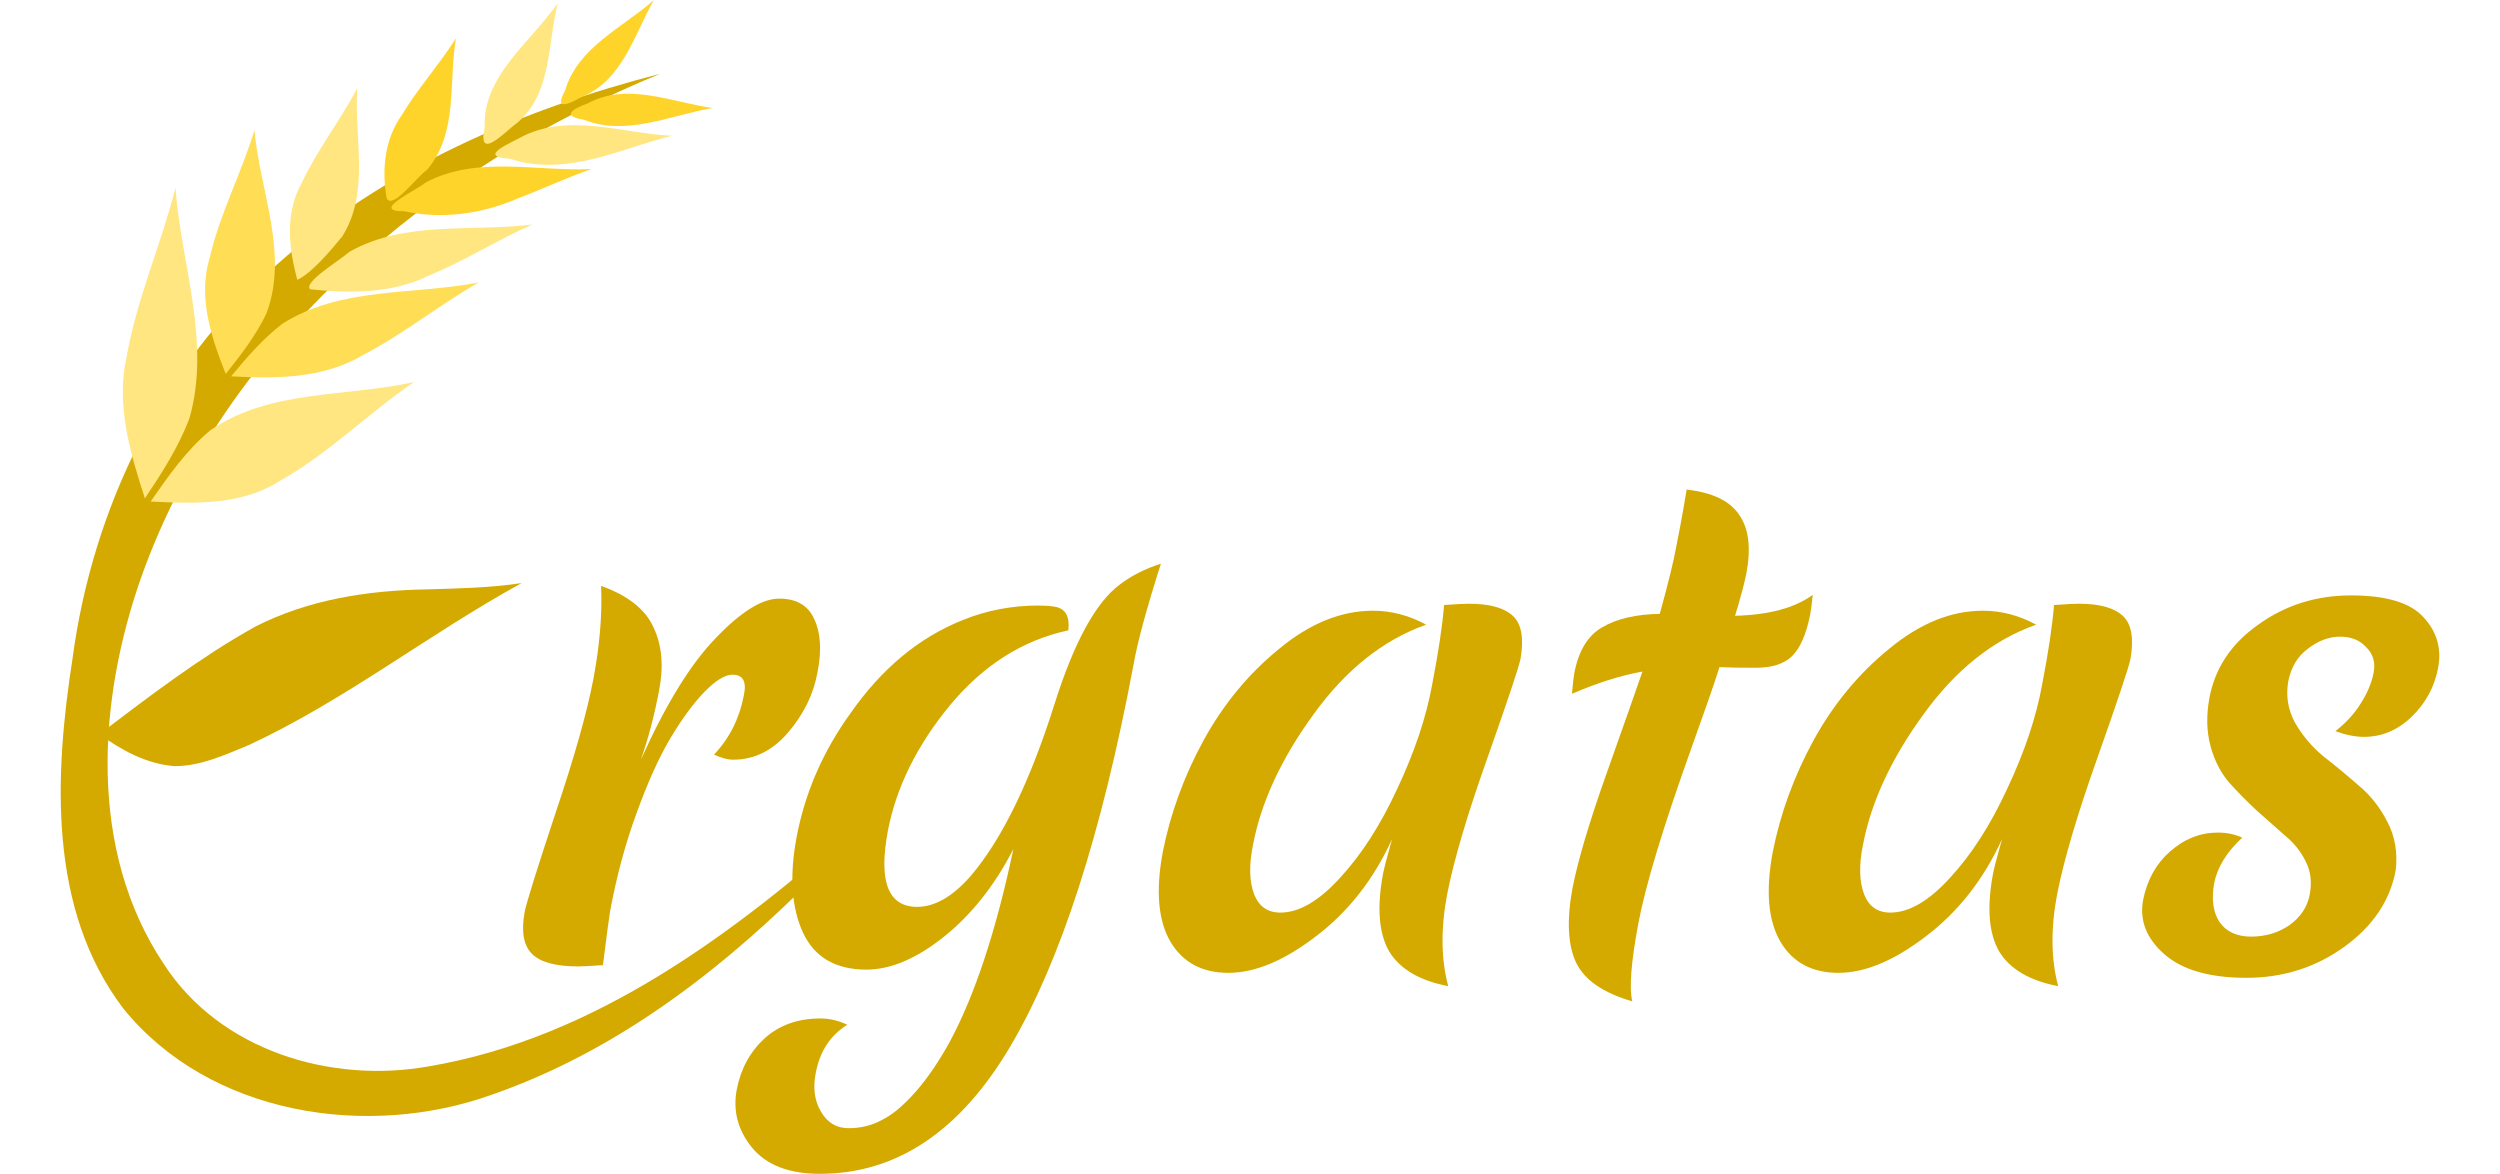
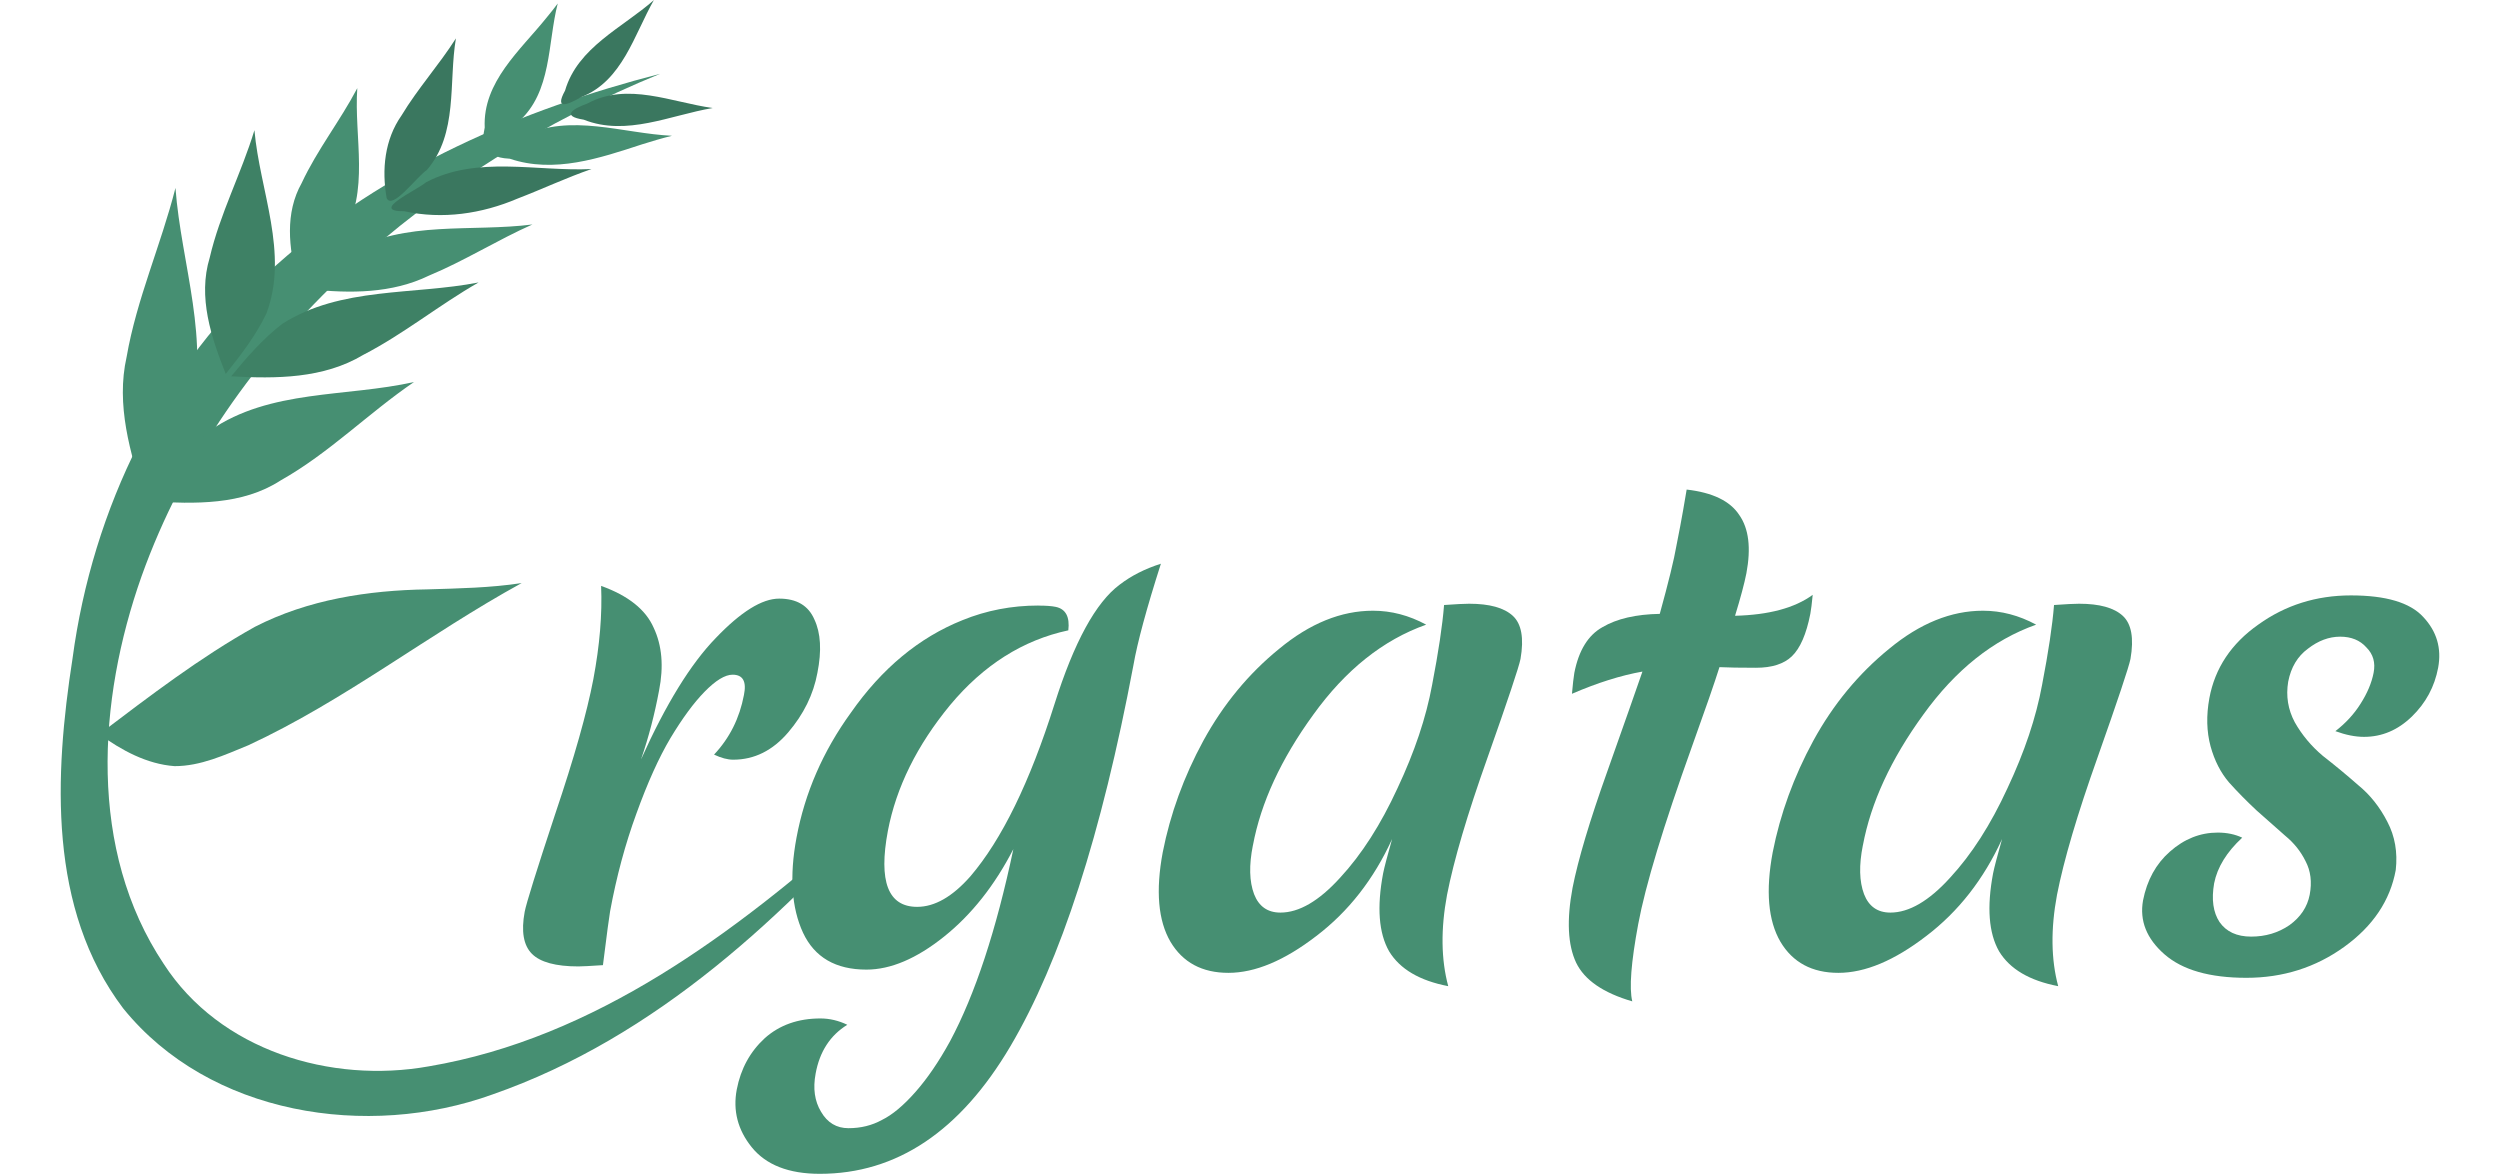
<svg xmlns="http://www.w3.org/2000/svg" width="42.258mm" height="19.842mm" viewBox="0 0 44.258 21.842" version="1.1" id="svg8">
  <defs id="defs2" />
  <g id="layer2" transform="translate(-88.44058,-39.40252)" />
  <g id="layer1" style="display:inline" transform="translate(-88.44058,-39.40252)">
    <g id="g906">
      <g id="flowRoot4080" style="font-style:normal;font-variant:normal;font-weight:normal;font-stretch:normal;font-size:40px;line-height:1.25;font-family:Z003;-inkscape-font-specification:Z003;letter-spacing:0px;word-spacing:0px;fill:#d4aa00;fill-opacity:1;stroke:none" transform="matrix(0.5210534,0,0,0.5531706,-126.5252,-86.53801)" aria-label="rgatas" />
-       <g id="g890">
-         <path style="fill:#d4aa00;stroke-width:0.122" d="m 104.02,54.034 c -2.075,2.391 -4.502,4.672 -7.545,5.733 -2.325,0.84 -5.267,0.385 -6.873,-1.603 -1.4,-1.852 -1.28,-4.333 -0.941,-6.513 0.372,-2.781 1.662,-5.464 3.795,-7.319 2.011,-1.795 4.549,-2.891 7.137,-3.556 -4.228,1.73 -8.077,4.959 -9.648,9.349 -0.817,2.309 -1.001,5.094 0.413,7.214 1.042,1.612 3.106,2.232 4.932,1.905 3.097,-0.524 5.708,-2.494 8.001,-4.528 0.247,-0.224 0.49,-0.451 0.73,-0.682 z" id="path3721" />
-         <path style="fill:#ffe680;stroke-width:0.132" id="path3745" ry="1.64" rx="5.401" cy="75.76" cx="60.856" d="" />
-         <path style="fill:#d4aa00;stroke-width:0.228" d="m 97.015,50.253 c -1.728,0.948 -3.289,2.184 -5.082,3.016 -0.439,0.18 -0.892,0.391 -1.375,0.389 -0.516,-0.038 -0.988,-0.296 -1.399,-0.595 0.935,-0.707 1.87,-1.426 2.896,-1.998 0.988,-0.507 2.106,-0.679 3.205,-0.696 0.586,-0.018 1.174,-0.028 1.755,-0.117 z" id="rect3759-7-3" />
-         <path style="fill:#ffe680;stroke-width:0.085" d="m 97.689,39.466 c -0.192,0.743 -0.105,1.648 -0.732,2.203 -0.239,0.171 -0.772,0.764 -0.627,0.107 -0.039,-0.85 0.664,-1.439 1.15,-2.044 0.072,-0.087 0.143,-0.175 0.21,-0.266 z" id="rect3759-6-5-5" />
-         <path style="fill:#ffe680;stroke-width:0.085" d="m 99.814,41.929 c -0.914,-0.043 -1.889,-0.423 -2.764,0.003 -0.243,0.137 -0.881,0.388 -0.253,0.424 0.825,0.279 1.674,-0.011 2.461,-0.268 0.184,-0.058 0.369,-0.113 0.556,-0.159 z" id="rect3759-6-5-5-2" />
-         <path style="fill:#ffd42a;stroke-width:0.096" d="m 95.794,40.118 c -0.139,0.818 0.046,1.77 -0.541,2.448 -0.192,0.128 -0.645,0.756 -0.748,0.521 -0.093,-0.528 -0.038,-1.088 0.277,-1.536 0.302,-0.502 0.698,-0.94 1.012,-1.434 z" id="rect3759-6-5-5-8" />
-         <path style="fill:#ffd42a;stroke-width:0.096" d="m 98.317,42.548 c -1.022,0.049 -2.127,-0.255 -3.078,0.246 -0.177,0.151 -1.061,0.545 -0.406,0.539 0.71,0.156 1.443,0.048 2.107,-0.235 0.462,-0.177 0.909,-0.389 1.377,-0.55 z" id="rect3759-6-5-5-2-9" />
-         <path style="fill:#ffe680;stroke-width:0.111" d="m 93.959,41.042 c -0.065,0.916 0.243,1.925 -0.278,2.757 -0.229,0.282 -0.577,0.691 -0.838,0.81 -0.161,-0.59 -0.232,-1.244 0.081,-1.8 0.289,-0.62 0.718,-1.161 1.035,-1.766 z" id="rect3759-6-5-5-7" />
-         <path style="fill:#ffe680;stroke-width:0.111" d="m 97.22,43.579 c -1.133,0.145 -2.371,-0.079 -3.405,0.508 -0.197,0.172 -0.865,0.568 -0.734,0.698 0.744,0.079 1.522,0.081 2.211,-0.254 0.663,-0.275 1.272,-0.662 1.928,-0.953 z" id="rect3759-6-5-5-2-3" />
-         <path style="fill:#ffdd55;stroke-width:0.131" d="m 92.045,41.825 c 0.099,1.128 0.644,2.287 0.224,3.409 -0.196,0.41 -0.475,0.773 -0.758,1.126 -0.27,-0.681 -0.522,-1.429 -0.298,-2.163 0.19,-0.819 0.589,-1.569 0.832,-2.372 z" id="rect3759-6-5-5-7-2" />
-         <path style="fill:#ffdd55;stroke-width:0.131" d="m 96.216,44.658 c -1.216,0.238 -2.566,0.077 -3.653,0.77 -0.361,0.278 -0.663,0.626 -0.951,0.977 0.835,0.046 1.717,0.045 2.459,-0.4 0.752,-0.388 1.411,-0.928 2.145,-1.347 z" id="rect3759-6-5-5-2-3-9" />
-         <path style="fill:#ffe680;stroke-width:0.152" d="m 90.576,42.902 c 0.106,1.42 0.664,2.857 0.262,4.276 -0.2,0.537 -0.513,1.023 -0.831,1.498 -0.275,-0.844 -0.541,-1.742 -0.34,-2.633 0.187,-1.078 0.64,-2.084 0.908,-3.141 z" id="rect3759-6-5-5-7-2-9" />
-         <path style="fill:#ffe680;stroke-width:0.152" d="m 95.017,46.51 c -1.263,0.285 -2.678,0.132 -3.793,0.899 -0.446,0.371 -0.782,0.853 -1.11,1.325 0.819,0.043 1.701,0.074 2.42,-0.393 0.901,-0.507 1.633,-1.253 2.483,-1.832 z" id="rect3759-6-5-5-2-3-9-4" />
-         <path d="m 433.288,253.204 q 1.323,-2.773 2.667,-4.075 1.344,-1.323 2.261,-1.323 0.939,0 1.259,0.704 0.341,0.683 0.107,1.792 -0.213,1.088 -1.045,2.005 -0.832,0.917 -1.963,0.917 -0.299,0 -0.683,-0.171 0.832,-0.832 1.067,-2.005 0.149,-0.683 -0.405,-0.683 -0.405,0 -1.003,0.576 -0.576,0.555 -1.216,1.557 -0.619,0.981 -1.216,2.539 -0.597,1.536 -0.939,3.285 -0.043,0.213 -0.256,1.813 -0.683,0.043 -0.875,0.043 -1.216,0 -1.664,-0.427 -0.448,-0.427 -0.256,-1.408 0.085,-0.427 1.088,-3.285 1.024,-2.859 1.365,-4.544 0.341,-1.707 0.277,-3.136 1.451,0.491 1.877,1.408 0.448,0.896 0.192,2.112 -0.235,1.195 -0.64,2.304 z" style="font-style:italic;font-variant:normal;font-weight:normal;font-stretch:normal;font-size:85.333px;line-height:1.25;font-family:'Merienda One';-inkscape-font-specification:'Merienda One Italic';letter-spacing:0px;word-spacing:0px;display:inline;fill:#d4aa00;fill-opacity:1;stroke:none;stroke-width:0.25" id="path1679" transform="matrix(0.5210533,0,0,0.5531706,-126.5252,-86.53801)" />
-         <path d="m 447.475,248.041 q 0.405,0 0.619,0.043 0.533,0.107 0.448,0.789 -2.432,0.491 -4.224,2.517 -1.771,2.027 -2.219,4.224 -0.512,2.56 1.045,2.56 0.939,0 1.899,-1.024 1.685,-1.856 3.008,-5.803 1.045,-3.115 2.325,-4.011 0.619,-0.448 1.472,-0.704 -0.768,2.261 -0.981,3.413 -1.707,8.533 -4.395,12.821 -2.688,4.288 -6.805,4.288 -1.664,0 -2.432,-0.896 -0.747,-0.875 -0.533,-1.941 0.213,-1.045 1.003,-1.728 0.789,-0.661 1.984,-0.661 0.491,0 0.96,0.213 -0.917,0.533 -1.131,1.643 -0.149,0.747 0.192,1.28 0.341,0.555 0.981,0.555 0.661,0 1.195,-0.277 0.555,-0.256 1.195,-0.939 0.64,-0.683 1.237,-1.707 1.344,-2.368 2.261,-6.464 -1.003,1.835 -2.475,2.944 -1.472,1.109 -2.773,1.109 -1.643,0 -2.261,-1.237 -0.619,-1.259 -0.235,-3.2 0.448,-2.261 1.941,-4.203 1.664,-2.24 3.989,-3.115 1.28,-0.491 2.709,-0.491 z" style="font-style:italic;font-variant:normal;font-weight:normal;font-stretch:normal;font-size:85.333px;line-height:1.25;font-family:'Merienda One';-inkscape-font-specification:'Merienda One Italic';letter-spacing:0px;word-spacing:0px;display:inline;fill:#d4aa00;fill-opacity:1;stroke:none;stroke-width:0.25" id="path1681" transform="matrix(0.5210533,0,0,0.5531706,-126.5252,-86.53801)" />
-         <path d="m 455.133,256.105 q -0.213,1.003 0.043,1.643 0.256,0.619 0.939,0.619 1.003,0 2.133,-1.173 1.152,-1.173 2.048,-3.008 0.917,-1.835 1.237,-3.477 0.341,-1.664 0.427,-2.688 0.64,-0.043 0.896,-0.043 1.088,0 1.557,0.405 0.469,0.405 0.277,1.451 -0.085,0.405 -1.173,3.307 -1.088,2.88 -1.451,4.629 -0.341,1.728 0.043,3.072 -1.536,-0.277 -2.112,-1.173 -0.555,-0.917 -0.213,-2.624 0.064,-0.299 0.32,-1.152 -0.981,2.027 -2.709,3.264 -1.707,1.237 -3.136,1.237 -1.408,0 -2.069,-1.045 -0.661,-1.067 -0.277,-3.008 0.405,-1.941 1.451,-3.755 1.067,-1.835 2.709,-3.093 1.643,-1.28 3.349,-1.28 0.981,0 1.899,0.469 -2.304,0.768 -4.032,3.029 -1.728,2.24 -2.155,4.395 z" style="font-style:italic;font-variant:normal;font-weight:normal;font-stretch:normal;font-size:85.333px;line-height:1.25;font-family:'Merienda One';-inkscape-font-specification:'Merienda One Italic';letter-spacing:0px;word-spacing:0px;display:inline;fill:#d4aa00;fill-opacity:1;stroke:none;stroke-width:0.25" id="path1683" transform="matrix(0.5210533,0,0,0.5531706,-126.5252,-86.53801)" />
-         <path d="m 471.795,250.11 q -0.256,0.768 -0.981,2.667 -1.536,4.032 -1.92,5.973 -0.384,1.941 -0.213,2.603 -1.557,-0.427 -2.005,-1.301 -0.448,-0.896 -0.128,-2.517 0.299,-1.429 1.237,-3.904 0.939,-2.496 1.259,-3.371 -1.152,0.192 -2.517,0.747 0.043,-0.469 0.085,-0.704 0.235,-1.131 1.003,-1.536 0.768,-0.427 2.048,-0.448 0.469,-1.6 0.597,-2.304 0.149,-0.704 0.235,-1.173 0.085,-0.469 0.128,-0.704 1.387,0.149 1.877,0.853 0.512,0.683 0.256,1.963 -0.107,0.512 -0.405,1.429 1.813,-0.043 2.773,-0.704 -0.043,0.427 -0.085,0.64 -0.213,1.024 -0.661,1.429 -0.427,0.384 -1.28,0.384 -0.853,0 -1.301,-0.021 z" style="font-style:italic;font-variant:normal;font-weight:normal;font-stretch:normal;font-size:85.333px;line-height:1.25;font-family:'Merienda One';-inkscape-font-specification:'Merienda One Italic';letter-spacing:0px;word-spacing:0px;display:inline;fill:#d4aa00;fill-opacity:1;stroke:none;stroke-width:0.25" id="path1685" transform="matrix(0.5210533,0,0,0.5531706,-126.5252,-86.53801)" />
-         <path d="m 476.915,256.105 q -0.213,1.003 0.043,1.643 0.256,0.619 0.939,0.619 1.003,0 2.133,-1.173 1.152,-1.173 2.048,-3.008 0.917,-1.835 1.237,-3.477 0.341,-1.664 0.427,-2.688 0.64,-0.043 0.896,-0.043 1.088,0 1.557,0.405 0.469,0.405 0.277,1.451 -0.085,0.405 -1.173,3.307 -1.088,2.88 -1.451,4.629 -0.341,1.728 0.043,3.072 -1.536,-0.277 -2.112,-1.173 -0.555,-0.917 -0.213,-2.624 0.064,-0.299 0.32,-1.152 -0.981,2.027 -2.709,3.264 -1.707,1.237 -3.136,1.237 -1.408,0 -2.069,-1.045 -0.661,-1.067 -0.277,-3.008 0.405,-1.941 1.451,-3.755 1.067,-1.835 2.709,-3.093 1.643,-1.28 3.349,-1.28 0.981,0 1.899,0.469 -2.304,0.768 -4.032,3.029 -1.728,2.24 -2.155,4.395 z" style="font-style:italic;font-variant:normal;font-weight:normal;font-stretch:normal;font-size:85.333px;line-height:1.25;font-family:'Merienda One';-inkscape-font-specification:'Merienda One Italic';letter-spacing:0px;word-spacing:0px;display:inline;fill:#d4aa00;fill-opacity:1;stroke:none;stroke-width:0.25" id="path1687" transform="matrix(0.5210533,0,0,0.5531706,-126.5252,-86.53801)" />
-         <path d="m 493.96,249.086 q -0.597,0 -1.152,0.405 -0.555,0.384 -0.704,1.109 -0.128,0.725 0.235,1.365 0.384,0.64 1.003,1.131 0.64,0.469 1.259,0.981 0.64,0.491 1.045,1.237 0.405,0.725 0.299,1.621 -0.299,1.536 -1.835,2.581 -1.536,1.045 -3.499,1.045 -1.963,0 -2.923,-0.789 -0.96,-0.789 -0.768,-1.813 0.213,-1.024 0.96,-1.643 0.768,-0.64 1.707,-0.64 0.491,0 0.875,0.171 -0.832,0.725 -1.003,1.536 -0.149,0.811 0.192,1.301 0.363,0.491 1.131,0.491 0.768,0 1.365,-0.384 0.597,-0.405 0.725,-1.024 0.128,-0.64 -0.149,-1.131 -0.256,-0.491 -0.725,-0.853 -0.469,-0.384 -1.024,-0.853 -0.533,-0.469 -0.981,-0.939 -0.448,-0.491 -0.661,-1.216 -0.213,-0.747 -0.043,-1.621 0.299,-1.515 1.749,-2.475 1.451,-0.981 3.307,-0.981 1.877,0 2.581,0.725 0.725,0.725 0.533,1.707 -0.192,0.96 -0.939,1.643 -0.747,0.683 -1.707,0.683 -0.469,0 -1.024,-0.192 0.555,-0.405 0.896,-0.917 0.363,-0.533 0.469,-1.045 0.107,-0.512 -0.256,-0.853 -0.341,-0.363 -0.939,-0.363 z" style="font-style:italic;font-variant:normal;font-weight:normal;font-stretch:normal;font-size:85.333px;line-height:1.25;font-family:'Merienda One';-inkscape-font-specification:'Merienda One Italic';letter-spacing:0px;word-spacing:0px;display:inline;fill:#d4aa00;fill-opacity:1;stroke:none;stroke-width:0.25" id="path1689" transform="matrix(0.5210533,0,0,0.5531706,-126.5252,-86.53801)" />
-         <path style="fill:#ffd42a;stroke-width:0.069" d="m 99.478,39.403 c -0.368,0.647 -0.586,1.505 -1.349,1.804 -0.247,0.142 -0.51,0.256 -0.304,-0.119 0.234,-0.806 1.071,-1.17 1.654,-1.685 z" id="rect3759-6-5-5-8-3" />
-         <path style="fill:#ffd42a;stroke-width:0.069" d="m 100.57,41.412 c -0.763,-0.106 -1.584,-0.487 -2.326,-0.085 -0.288,0.105 -0.49,0.236 -0.07,0.303 0.793,0.315 1.611,-0.085 2.396,-0.217 z" id="rect3759-6-5-5-2-9-1" />
+       <g id="g890" style="fill:#468f72;fill-opacity:1">
+         <path style="fill:#468f72;stroke-width:0.122;fill-opacity:1" d="m 104.02,54.034 c -2.075,2.391 -4.502,4.672 -7.545,5.733 -2.325,0.84 -5.267,0.385 -6.873,-1.603 -1.4,-1.852 -1.28,-4.333 -0.941,-6.513 0.372,-2.781 1.662,-5.464 3.795,-7.319 2.011,-1.795 4.549,-2.891 7.137,-3.556 -4.228,1.73 -8.077,4.959 -9.648,9.349 -0.817,2.309 -1.001,5.094 0.413,7.214 1.042,1.612 3.106,2.232 4.932,1.905 3.097,-0.524 5.708,-2.494 8.001,-4.528 0.247,-0.224 0.49,-0.451 0.73,-0.682 z" id="path3721" />
+         <path style="fill:#468f72;stroke-width:0.132;fill-opacity:1" id="path3745" ry="1.64" rx="5.401" cy="75.76" cx="60.856" d="" />
+         <path style="fill:#468f72;stroke-width:0.228;fill-opacity:1" d="m 97.015,50.253 c -1.728,0.948 -3.289,2.184 -5.082,3.016 -0.439,0.18 -0.892,0.391 -1.375,0.389 -0.516,-0.038 -0.988,-0.296 -1.399,-0.595 0.935,-0.707 1.87,-1.426 2.896,-1.998 0.988,-0.507 2.106,-0.679 3.205,-0.696 0.586,-0.018 1.174,-0.028 1.755,-0.117 z" id="rect3759-7-3" />
+         <path style="fill:#468f72;stroke-width:0.085;fill-opacity:1" d="m 97.689,39.466 c -0.192,0.743 -0.105,1.648 -0.732,2.203 -0.239,0.171 -0.772,0.764 -0.627,0.107 -0.039,-0.85 0.664,-1.439 1.15,-2.044 0.072,-0.087 0.143,-0.175 0.21,-0.266 z" id="rect3759-6-5-5" />
+         <path style="fill:#468f72;stroke-width:0.085;fill-opacity:1" d="m 99.814,41.929 c -0.914,-0.043 -1.889,-0.423 -2.764,0.003 -0.243,0.137 -0.881,0.388 -0.253,0.424 0.825,0.279 1.674,-0.011 2.461,-0.268 0.184,-0.058 0.369,-0.113 0.556,-0.159 z" id="rect3759-6-5-5-2" />
+         <path style="fill:#3a775f;stroke-width:0.096;fill-opacity:1" d="m 95.794,40.118 c -0.139,0.818 0.046,1.77 -0.541,2.448 -0.192,0.128 -0.645,0.756 -0.748,0.521 -0.093,-0.528 -0.038,-1.088 0.277,-1.536 0.302,-0.502 0.698,-0.94 1.012,-1.434 z" id="rect3759-6-5-5-8" />
+         <path style="fill:#3a775f;stroke-width:0.096;fill-opacity:1" d="m 98.317,42.548 c -1.022,0.049 -2.127,-0.255 -3.078,0.246 -0.177,0.151 -1.061,0.545 -0.406,0.539 0.71,0.156 1.443,0.048 2.107,-0.235 0.462,-0.177 0.909,-0.389 1.377,-0.55 z" id="rect3759-6-5-5-2-9" />
+         <path style="fill:#468f72;stroke-width:0.111;fill-opacity:1" d="m 93.959,41.042 c -0.065,0.916 0.243,1.925 -0.278,2.757 -0.229,0.282 -0.577,0.691 -0.838,0.81 -0.161,-0.59 -0.232,-1.244 0.081,-1.8 0.289,-0.62 0.718,-1.161 1.035,-1.766 z" id="rect3759-6-5-5-7" />
+         <path style="fill:#468f72;stroke-width:0.111;fill-opacity:1" d="m 97.22,43.579 c -1.133,0.145 -2.371,-0.079 -3.405,0.508 -0.197,0.172 -0.865,0.568 -0.734,0.698 0.744,0.079 1.522,0.081 2.211,-0.254 0.663,-0.275 1.272,-0.662 1.928,-0.953 z" id="rect3759-6-5-5-2-3" />
+         <path style="fill:#3e8165;stroke-width:0.131;fill-opacity:1" d="m 92.045,41.825 c 0.099,1.128 0.644,2.287 0.224,3.409 -0.196,0.41 -0.475,0.773 -0.758,1.126 -0.27,-0.681 -0.522,-1.429 -0.298,-2.163 0.19,-0.819 0.589,-1.569 0.832,-2.372 z" id="rect3759-6-5-5-7-2" />
+         <path style="fill:#3e8165;stroke-width:0.131;fill-opacity:1" d="m 96.216,44.658 c -1.216,0.238 -2.566,0.077 -3.653,0.77 -0.361,0.278 -0.663,0.626 -0.951,0.977 0.835,0.046 1.717,0.045 2.459,-0.4 0.752,-0.388 1.411,-0.928 2.145,-1.347 z" id="rect3759-6-5-5-2-3-9" />
+         <path style="fill:#468f72;stroke-width:0.152;fill-opacity:1" d="m 90.576,42.902 c 0.106,1.42 0.664,2.857 0.262,4.276 -0.2,0.537 -0.513,1.023 -0.831,1.498 -0.275,-0.844 -0.541,-1.742 -0.34,-2.633 0.187,-1.078 0.64,-2.084 0.908,-3.141 z" id="rect3759-6-5-5-7-2-9" />
+         <path style="fill:#468f72;stroke-width:0.152;fill-opacity:1" d="m 95.017,46.51 c -1.263,0.285 -2.678,0.132 -3.793,0.899 -0.446,0.371 -0.782,0.853 -1.11,1.325 0.819,0.043 1.701,0.074 2.42,-0.393 0.901,-0.507 1.633,-1.253 2.483,-1.832 z" id="rect3759-6-5-5-2-3-9-4" />
+         <path d="m 433.288,253.204 q 1.323,-2.773 2.667,-4.075 1.344,-1.323 2.261,-1.323 0.939,0 1.259,0.704 0.341,0.683 0.107,1.792 -0.213,1.088 -1.045,2.005 -0.832,0.917 -1.963,0.917 -0.299,0 -0.683,-0.171 0.832,-0.832 1.067,-2.005 0.149,-0.683 -0.405,-0.683 -0.405,0 -1.003,0.576 -0.576,0.555 -1.216,1.557 -0.619,0.981 -1.216,2.539 -0.597,1.536 -0.939,3.285 -0.043,0.213 -0.256,1.813 -0.683,0.043 -0.875,0.043 -1.216,0 -1.664,-0.427 -0.448,-0.427 -0.256,-1.408 0.085,-0.427 1.088,-3.285 1.024,-2.859 1.365,-4.544 0.341,-1.707 0.277,-3.136 1.451,0.491 1.877,1.408 0.448,0.896 0.192,2.112 -0.235,1.195 -0.64,2.304 z" style="font-style:italic;font-variant:normal;font-weight:normal;font-stretch:normal;font-size:85.333px;line-height:1.25;font-family:'Merienda One';-inkscape-font-specification:'Merienda One Italic';letter-spacing:0px;word-spacing:0px;display:inline;fill:#468f72;fill-opacity:1;stroke:none;stroke-width:0.25" id="path1679" transform="matrix(0.5210533,0,0,0.5531706,-126.5252,-86.53801)" />
+         <path d="m 447.475,248.041 q 0.405,0 0.619,0.043 0.533,0.107 0.448,0.789 -2.432,0.491 -4.224,2.517 -1.771,2.027 -2.219,4.224 -0.512,2.56 1.045,2.56 0.939,0 1.899,-1.024 1.685,-1.856 3.008,-5.803 1.045,-3.115 2.325,-4.011 0.619,-0.448 1.472,-0.704 -0.768,2.261 -0.981,3.413 -1.707,8.533 -4.395,12.821 -2.688,4.288 -6.805,4.288 -1.664,0 -2.432,-0.896 -0.747,-0.875 -0.533,-1.941 0.213,-1.045 1.003,-1.728 0.789,-0.661 1.984,-0.661 0.491,0 0.96,0.213 -0.917,0.533 -1.131,1.643 -0.149,0.747 0.192,1.28 0.341,0.555 0.981,0.555 0.661,0 1.195,-0.277 0.555,-0.256 1.195,-0.939 0.64,-0.683 1.237,-1.707 1.344,-2.368 2.261,-6.464 -1.003,1.835 -2.475,2.944 -1.472,1.109 -2.773,1.109 -1.643,0 -2.261,-1.237 -0.619,-1.259 -0.235,-3.2 0.448,-2.261 1.941,-4.203 1.664,-2.24 3.989,-3.115 1.28,-0.491 2.709,-0.491 z" style="font-style:italic;font-variant:normal;font-weight:normal;font-stretch:normal;font-size:85.333px;line-height:1.25;font-family:'Merienda One';-inkscape-font-specification:'Merienda One Italic';letter-spacing:0px;word-spacing:0px;display:inline;fill:#468f72;fill-opacity:1;stroke:none;stroke-width:0.25" id="path1681" transform="matrix(0.5210533,0,0,0.5531706,-126.5252,-86.53801)" />
+         <path d="m 455.133,256.105 q -0.213,1.003 0.043,1.643 0.256,0.619 0.939,0.619 1.003,0 2.133,-1.173 1.152,-1.173 2.048,-3.008 0.917,-1.835 1.237,-3.477 0.341,-1.664 0.427,-2.688 0.64,-0.043 0.896,-0.043 1.088,0 1.557,0.405 0.469,0.405 0.277,1.451 -0.085,0.405 -1.173,3.307 -1.088,2.88 -1.451,4.629 -0.341,1.728 0.043,3.072 -1.536,-0.277 -2.112,-1.173 -0.555,-0.917 -0.213,-2.624 0.064,-0.299 0.32,-1.152 -0.981,2.027 -2.709,3.264 -1.707,1.237 -3.136,1.237 -1.408,0 -2.069,-1.045 -0.661,-1.067 -0.277,-3.008 0.405,-1.941 1.451,-3.755 1.067,-1.835 2.709,-3.093 1.643,-1.28 3.349,-1.28 0.981,0 1.899,0.469 -2.304,0.768 -4.032,3.029 -1.728,2.24 -2.155,4.395 z" style="font-style:italic;font-variant:normal;font-weight:normal;font-stretch:normal;font-size:85.333px;line-height:1.25;font-family:'Merienda One';-inkscape-font-specification:'Merienda One Italic';letter-spacing:0px;word-spacing:0px;display:inline;fill:#468f72;fill-opacity:1;stroke:none;stroke-width:0.25" id="path1683" transform="matrix(0.5210533,0,0,0.5531706,-126.5252,-86.53801)" />
+         <path d="m 471.795,250.11 q -0.256,0.768 -0.981,2.667 -1.536,4.032 -1.92,5.973 -0.384,1.941 -0.213,2.603 -1.557,-0.427 -2.005,-1.301 -0.448,-0.896 -0.128,-2.517 0.299,-1.429 1.237,-3.904 0.939,-2.496 1.259,-3.371 -1.152,0.192 -2.517,0.747 0.043,-0.469 0.085,-0.704 0.235,-1.131 1.003,-1.536 0.768,-0.427 2.048,-0.448 0.469,-1.6 0.597,-2.304 0.149,-0.704 0.235,-1.173 0.085,-0.469 0.128,-0.704 1.387,0.149 1.877,0.853 0.512,0.683 0.256,1.963 -0.107,0.512 -0.405,1.429 1.813,-0.043 2.773,-0.704 -0.043,0.427 -0.085,0.64 -0.213,1.024 -0.661,1.429 -0.427,0.384 -1.28,0.384 -0.853,0 -1.301,-0.021 z" style="font-style:italic;font-variant:normal;font-weight:normal;font-stretch:normal;font-size:85.333px;line-height:1.25;font-family:'Merienda One';-inkscape-font-specification:'Merienda One Italic';letter-spacing:0px;word-spacing:0px;display:inline;fill:#468f72;fill-opacity:1;stroke:none;stroke-width:0.25" id="path1685" transform="matrix(0.5210533,0,0,0.5531706,-126.5252,-86.53801)" />
+         <path d="m 476.915,256.105 q -0.213,1.003 0.043,1.643 0.256,0.619 0.939,0.619 1.003,0 2.133,-1.173 1.152,-1.173 2.048,-3.008 0.917,-1.835 1.237,-3.477 0.341,-1.664 0.427,-2.688 0.64,-0.043 0.896,-0.043 1.088,0 1.557,0.405 0.469,0.405 0.277,1.451 -0.085,0.405 -1.173,3.307 -1.088,2.88 -1.451,4.629 -0.341,1.728 0.043,3.072 -1.536,-0.277 -2.112,-1.173 -0.555,-0.917 -0.213,-2.624 0.064,-0.299 0.32,-1.152 -0.981,2.027 -2.709,3.264 -1.707,1.237 -3.136,1.237 -1.408,0 -2.069,-1.045 -0.661,-1.067 -0.277,-3.008 0.405,-1.941 1.451,-3.755 1.067,-1.835 2.709,-3.093 1.643,-1.28 3.349,-1.28 0.981,0 1.899,0.469 -2.304,0.768 -4.032,3.029 -1.728,2.24 -2.155,4.395 z" style="font-style:italic;font-variant:normal;font-weight:normal;font-stretch:normal;font-size:85.333px;line-height:1.25;font-family:'Merienda One';-inkscape-font-specification:'Merienda One Italic';letter-spacing:0px;word-spacing:0px;display:inline;fill:#468f72;fill-opacity:1;stroke:none;stroke-width:0.25" id="path1687" transform="matrix(0.5210533,0,0,0.5531706,-126.5252,-86.53801)" />
+         <path d="m 493.96,249.086 q -0.597,0 -1.152,0.405 -0.555,0.384 -0.704,1.109 -0.128,0.725 0.235,1.365 0.384,0.64 1.003,1.131 0.64,0.469 1.259,0.981 0.64,0.491 1.045,1.237 0.405,0.725 0.299,1.621 -0.299,1.536 -1.835,2.581 -1.536,1.045 -3.499,1.045 -1.963,0 -2.923,-0.789 -0.96,-0.789 -0.768,-1.813 0.213,-1.024 0.96,-1.643 0.768,-0.64 1.707,-0.64 0.491,0 0.875,0.171 -0.832,0.725 -1.003,1.536 -0.149,0.811 0.192,1.301 0.363,0.491 1.131,0.491 0.768,0 1.365,-0.384 0.597,-0.405 0.725,-1.024 0.128,-0.64 -0.149,-1.131 -0.256,-0.491 -0.725,-0.853 -0.469,-0.384 -1.024,-0.853 -0.533,-0.469 -0.981,-0.939 -0.448,-0.491 -0.661,-1.216 -0.213,-0.747 -0.043,-1.621 0.299,-1.515 1.749,-2.475 1.451,-0.981 3.307,-0.981 1.877,0 2.581,0.725 0.725,0.725 0.533,1.707 -0.192,0.96 -0.939,1.643 -0.747,0.683 -1.707,0.683 -0.469,0 -1.024,-0.192 0.555,-0.405 0.896,-0.917 0.363,-0.533 0.469,-1.045 0.107,-0.512 -0.256,-0.853 -0.341,-0.363 -0.939,-0.363 z" style="font-style:italic;font-variant:normal;font-weight:normal;font-stretch:normal;font-size:85.333px;line-height:1.25;font-family:'Merienda One';-inkscape-font-specification:'Merienda One Italic';letter-spacing:0px;word-spacing:0px;display:inline;fill:#468f72;fill-opacity:1;stroke:none;stroke-width:0.25" id="path1689" transform="matrix(0.5210533,0,0,0.5531706,-126.5252,-86.53801)" />
+         <path style="fill:#3a775f;stroke-width:0.069;fill-opacity:1" d="m 99.478,39.403 c -0.368,0.647 -0.586,1.505 -1.349,1.804 -0.247,0.142 -0.51,0.256 -0.304,-0.119 0.234,-0.806 1.071,-1.17 1.654,-1.685 z" id="rect3759-6-5-5-8-3" />
+         <path style="fill:#3a775f;stroke-width:0.069;fill-opacity:1" d="m 100.57,41.412 c -0.763,-0.106 -1.584,-0.487 -2.326,-0.085 -0.288,0.105 -0.49,0.236 -0.07,0.303 0.793,0.315 1.611,-0.085 2.396,-0.217 z" id="rect3759-6-5-5-2-9-1" />
      </g>
    </g>
  </g>
</svg>
